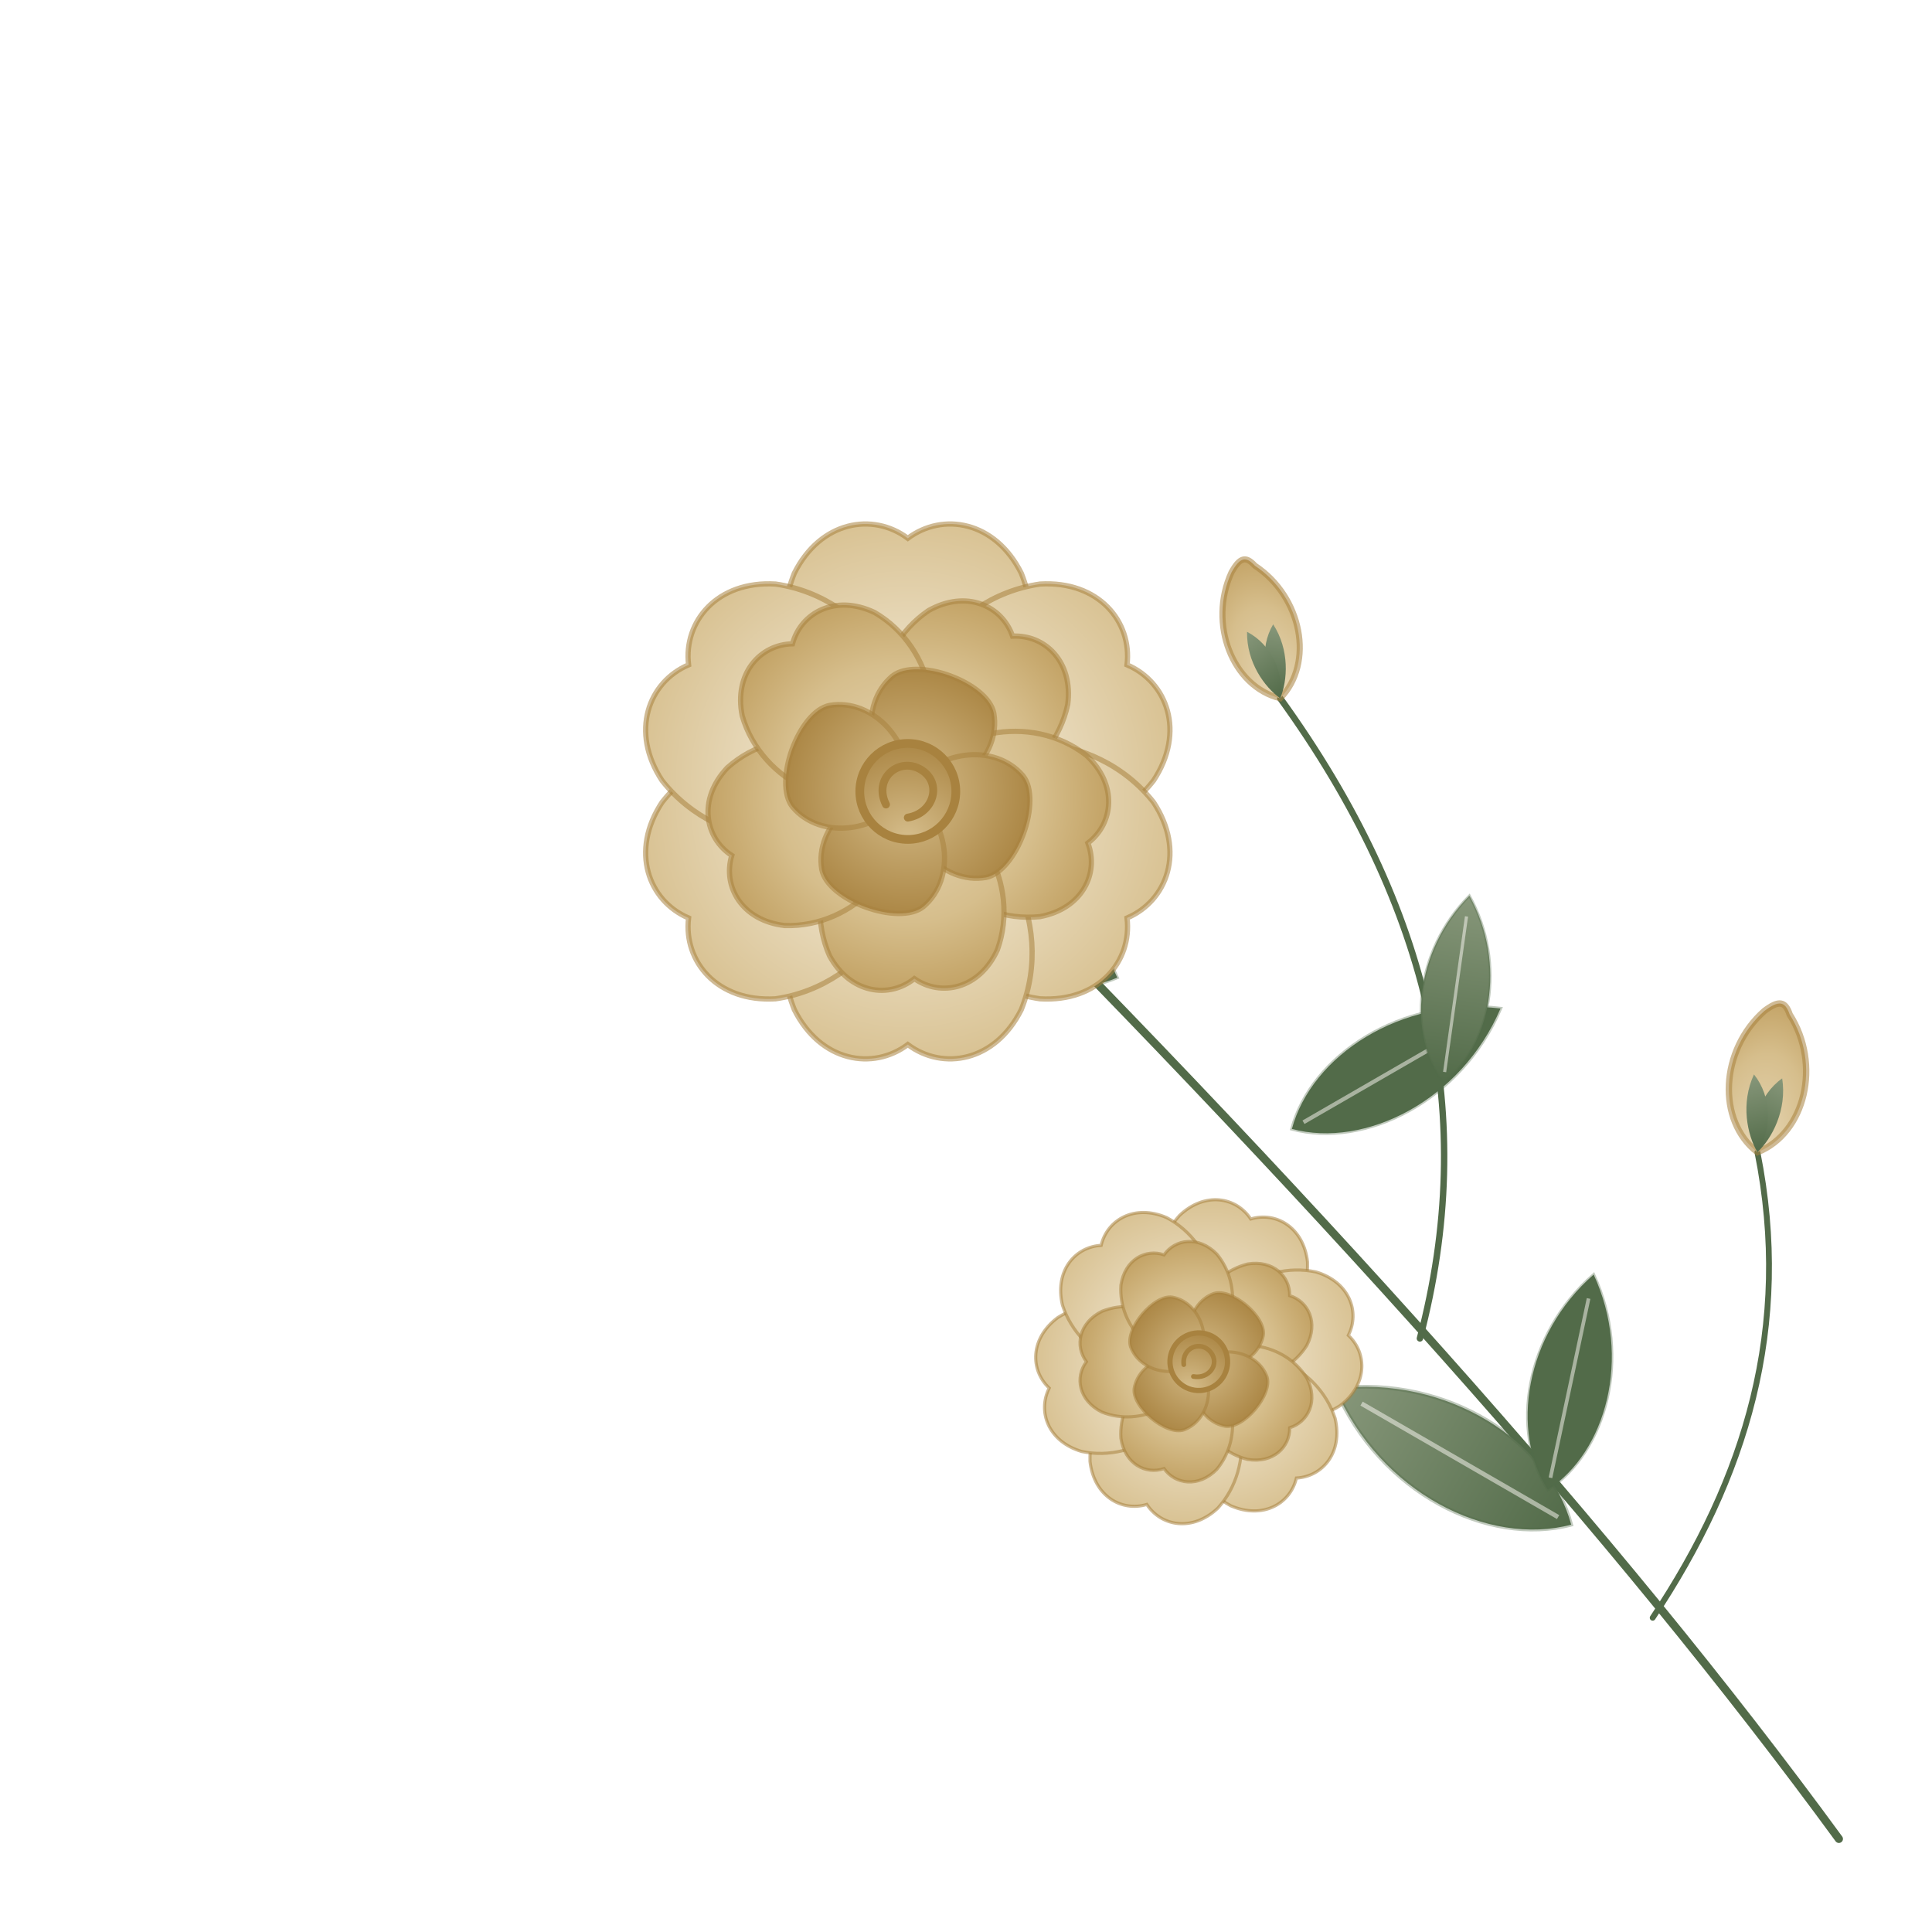
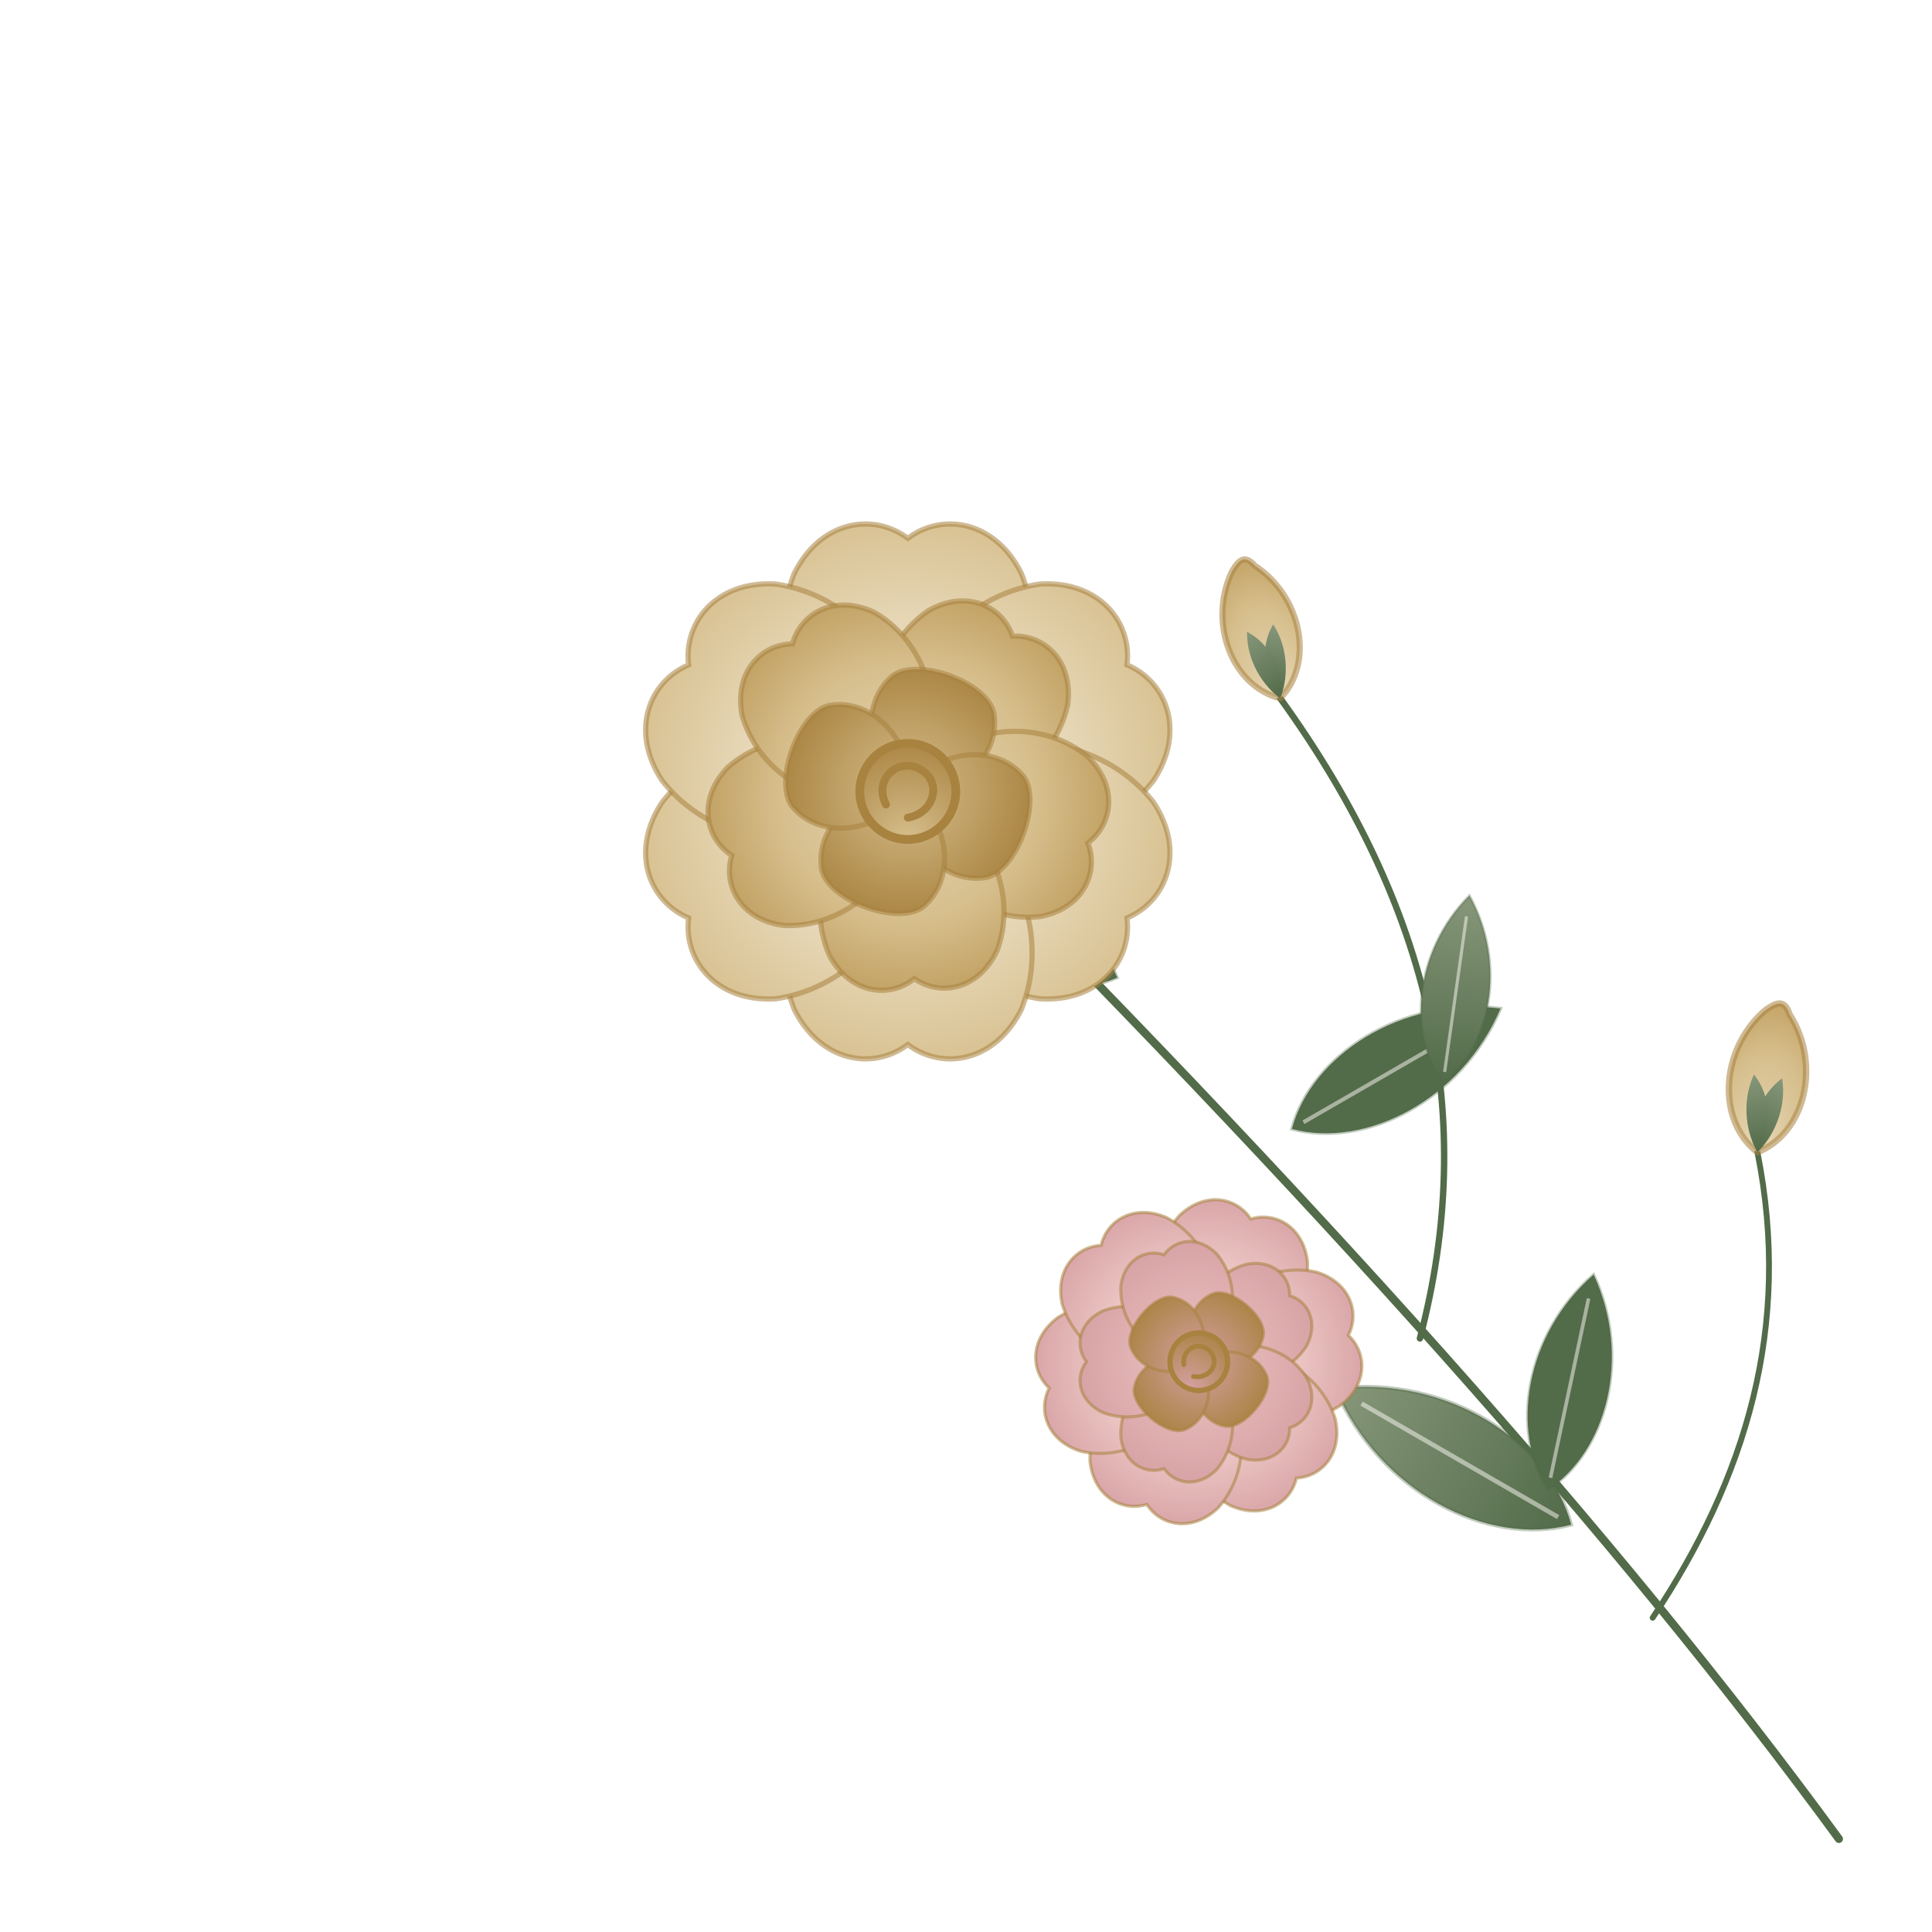
<svg xmlns="http://www.w3.org/2000/svg" viewBox="-16 -16 332 332" width="332" height="332">
  <style>.p{transform-origin:50% 100%;stroke:#a8823f;stroke-opacity:.55}.j{stroke:#c9a96a;stroke-opacity:1;stroke-width:.7}.l{transform-origin:0 50%}.v{stroke:#526b49;stroke-width:.5;stroke-opacity:.35}.r{fill:none;stroke:#fffdf8;stroke-width:.6;stroke-opacity:.5}.s{fill:none;stroke:#526b49;stroke-linecap:round}.f{stroke:#a8823f}</style>
  <defs>
    <radialGradient id="ro" cx="50%" cy="100%" r="110%">
      <stop offset="0" stop-color="#fffdf8" />
      <stop offset=".55" stop-color="#e7d8b8" />
      <stop offset="1" stop-color="#d6be8c" />
    </radialGradient>
    <radialGradient id="rm" cx="50%" cy="100%" r="110%">
      <stop offset="0" stop-color="#e7d8b8" />
      <stop offset=".6" stop-color="#d6be8c" />
      <stop offset="1" stop-color="#bf9d5d" />
    </radialGradient>
    <radialGradient id="ri" cx="50%" cy="100%" r="110%">
      <stop offset="0" stop-color="#d6be8c" />
+       <stop offset="1" stop-color="#a8823f" />
+     </radialGradient>
+     <radialGradient id="bo" cx="50%" cy="100%" r="110%">
+       <stop offset="0" stop-color="#f8eae6" />
+       <stop offset=".55" stop-color="#ecc6c4" />
+       <stop offset="1" stop-color="#d6a0a3" />
+     </radialGradient>
+     <radialGradient id="bm" cx="50%" cy="100%" r="110%">
+       <stop offset="0" stop-color="#ecc6c4" />
+       <stop offset="1" stop-color="#d6a0a3" />
+     </radialGradient>
+     <radialGradient id="bi" cx="50%" cy="100%" r="110%">
+       <stop offset="0" stop-color="#d6a0a3" />
      <stop offset="1" stop-color="#a8823f" />
    </radialGradient>
    <radialGradient id="ja" cx="50%" cy="100%" r="110%">
      <stop offset="0" stop-color="#e7d8b8" />
      <stop offset=".35" stop-color="#fffdf8" />
      <stop offset="1" stop-color="#fffdf8" />
    </radialGradient>
    <radialGradient id="go" cx="40%" cy="35%" r="70%">
      <stop offset="0" stop-color="#d6be8c" />
      <stop offset="1" stop-color="#a8823f" />
    </radialGradient>
    <linearGradient id="le">
      <stop offset="0" stop-color="#526b49" />
      <stop offset="1" stop-color="#87977a" />
    </linearGradient>
    <linearGradient id="ld">
      <stop offset="0" stop-color="#526b49" />
      <stop offset="1" stop-color="#526b49" />
    </linearGradient>
  </defs>
  <path class="s" style="--d:0s" d="M300 300C262 248 210 190 140 120" pathLength="1" stroke-width="1.4" />
  <path class="s" style="--d:0.15s" d="M228 214C238 176 230 140 204 104" pathLength="1" stroke-width="1.1" />
  <path class="s" style="--d:0.2s" d="M268 262C284 238 292 212 286 182" pathLength="1" stroke-width="1" />
  <g transform="translate(254 246) rotate(-150) scale(1.3)">
    <path class="l v" style="--d:0.3s" d="M0 0C8-8 24-9 36 0C24 9 8 8 0 0Z" fill="url(#le)" />
    <path class="l r" style="--d:0.4s" d="M2 0H32" />
  </g>
  <g transform="translate(250 240) rotate(-78) scale(1.05)">
    <path class="l v" style="--d:0.35s" d="M0 0C8-8 24-9 36 0C24 9 8 8 0 0Z" fill="url(#ld)" />
    <path class="l r" style="--d:0.45s" d="M2 0H32" />
  </g>
  <g transform="translate(206 178) rotate(-30) scale(1.15)">
    <path class="l v" style="--d:0.4s" d="M0 0C8-8 24-9 36 0C24 9 8 8 0 0Z" fill="url(#ld)" />
    <path class="l r" style="--d:0.5s" d="M2 0H32" />
  </g>
  <g transform="translate(176 152) rotate(-158) scale(1.1)">
    <path class="l v" style="--d:0.5s" d="M0 0C8-8 24-9 36 0C24 9 8 8 0 0Z" fill="url(#le)" />
    <path class="l r" style="--d:0.6s" d="M2 0H32" />
  </g>
  <g transform="translate(232 170) rotate(-82) scale(0.9)">
    <path class="l v" style="--d:0.45s" d="M0 0C8-8 24-9 36 0C24 9 8 8 0 0Z" fill="url(#le)" />
    <path class="l r" style="--d:0.55s" d="M2 0H32" />
  </g>
  <g transform="translate(286 182) rotate(8) scale(1.1)">
    <path class="p" style="--d:0.65s" d="M0 0C-7-4-8-15-2-22C0-24 1-24 2-22C8-15 7-4 0 0Z" fill="url(#rm)" />
    <g transform="rotate(-70)">
      <path class="l" style="--d:0.75s" d="M0 0C3-3 8-4 12-2C8 1 3 1 0 0Z" fill="url(#le)" />
    </g>
    <g transform="rotate(-110) scale(1 -1)">
      <path class="l" style="--d:0.75s" d="M0 0C3-3 8-4 12-2C8 1 3 1 0 0Z" fill="url(#le)" />
    </g>
  </g>
  <g transform="translate(204 104) rotate(-16) scale(1.05)">
    <path class="p" style="--d:0.6s" d="M0 0C-7-4-8-15-2-22C0-24 1-24 2-22C8-15 7-4 0 0Z" fill="url(#rm)" />
    <g transform="rotate(-70)">
      <path class="l" style="--d:0.7s" d="M0 0C3-3 8-4 12-2C8 1 3 1 0 0Z" fill="url(#le)" />
    </g>
    <g transform="rotate(-110) scale(1 -1)">
      <path class="l" style="--d:0.7s" d="M0 0C3-3 8-4 12-2C8 1 3 1 0 0Z" fill="url(#le)" />
    </g>
  </g>
  <g transform="translate(140 120) scale(1.5)">
    <g transform="rotate(0) scale(1)">
      <path class="p" style="--d:0.8s" d="M0 0C-11-3-17-15-13-25C-10-31-4-32 0-29C4-32 10-31 13-25C17-15 11-3 0 0Z" fill="url(#ro)" stroke-width="0.6" />
    </g>
    <g transform="rotate(60) scale(1)">
      <path class="p" style="--d:0.84s" d="M0 0C-11-3-17-15-13-25C-10-31-4-32 0-29C4-32 10-31 13-25C17-15 11-3 0 0Z" fill="url(#ro)" stroke-width="0.6" />
    </g>
    <g transform="rotate(120) scale(1)">
      <path class="p" style="--d:0.88s" d="M0 0C-11-3-17-15-13-25C-10-31-4-32 0-29C4-32 10-31 13-25C17-15 11-3 0 0Z" fill="url(#ro)" stroke-width="0.6" />
    </g>
    <g transform="rotate(180) scale(1)">
      <path class="p" style="--d:0.92s" d="M0 0C-11-3-17-15-13-25C-10-31-4-32 0-29C4-32 10-31 13-25C17-15 11-3 0 0Z" fill="url(#ro)" stroke-width="0.6" />
    </g>
    <g transform="rotate(240) scale(1)">
      <path class="p" style="--d:0.96s" d="M0 0C-11-3-17-15-13-25C-10-31-4-32 0-29C4-32 10-31 13-25C17-15 11-3 0 0Z" fill="url(#ro)" stroke-width="0.6" />
    </g>
    <g transform="rotate(300) scale(1)">
      <path class="p" style="--d:1s" d="M0 0C-11-3-17-15-13-25C-10-31-4-32 0-29C4-32 10-31 13-25C17-15 11-3 0 0Z" fill="url(#ro)" stroke-width="0.6" />
    </g>
    <g transform="rotate(34) scale(0.74)">
      <path class="p" style="--d:0.66s" d="M0 0C-11-3-17-15-13-25C-10-31-4-32 0-29C4-32 10-31 13-25C17-15 11-3 0 0Z" fill="url(#rm)" stroke-width="0.81" />
    </g>
    <g transform="rotate(106) scale(0.74)">
      <path class="p" style="--d:0.7s" d="M0 0C-11-3-17-15-13-25C-10-31-4-32 0-29C4-32 10-31 13-25C17-15 11-3 0 0Z" fill="url(#rm)" stroke-width="0.81" />
    </g>
    <g transform="rotate(178) scale(0.74)">
      <path class="p" style="--d:0.74s" d="M0 0C-11-3-17-15-13-25C-10-31-4-32 0-29C4-32 10-31 13-25C17-15 11-3 0 0Z" fill="url(#rm)" stroke-width="0.81" />
    </g>
    <g transform="rotate(250) scale(0.74)">
      <path class="p" style="--d:0.78s" d="M0 0C-11-3-17-15-13-25C-10-31-4-32 0-29C4-32 10-31 13-25C17-15 11-3 0 0Z" fill="url(#rm)" stroke-width="0.81" />
    </g>
    <g transform="rotate(322) scale(0.74)">
      <path class="p" style="--d:0.82s" d="M0 0C-11-3-17-15-13-25C-10-31-4-32 0-29C4-32 10-31 13-25C17-15 11-3 0 0Z" fill="url(#rm)" stroke-width="0.81" />
    </g>
    <g transform="rotate(20) scale(0.62)">
      <path class="p" style="--d:0.54s" d="M0 0C-9-2-14-12-10-19C-7-24 7-24 10-19C14-12 9-2 0 0Z" fill="url(#ri)" stroke-width="0.97" />
    </g>
    <g transform="rotate(110) scale(0.62)">
      <path class="p" style="--d:0.58s" d="M0 0C-9-2-14-12-10-19C-7-24 7-24 10-19C14-12 9-2 0 0Z" fill="url(#ri)" stroke-width="0.97" />
    </g>
    <g transform="rotate(200) scale(0.62)">
      <path class="p" style="--d:0.62s" d="M0 0C-9-2-14-12-10-19C-7-24 7-24 10-19C14-12 9-2 0 0Z" fill="url(#ri)" stroke-width="0.97" />
    </g>
    <g transform="rotate(290) scale(0.62)">
      <path class="p" style="--d:0.66s" d="M0 0C-9-2-14-12-10-19C-7-24 7-24 10-19C14-12 9-2 0 0Z" fill="url(#ri)" stroke-width="0.97" />
    </g>
    <circle class="f" style="--d:0.5s" r="5.5" fill="url(#ri)" />
    <path class="f" style="--d:0.6s" d="M-2.5 1.5c-1.5-3 1.5-5.5 4-4s1.5 5-1.5 5.5" fill="none" stroke-width=".9" stroke-linecap="round" />
  </g>
  <g transform="translate(190 218) rotate(20) scale(0.9)">
    <g transform="rotate(0) scale(1)">
-       <path class="p" style="--d:0.95s" d="M0 0C-11-3-17-15-13-25C-10-31-4-32 0-29C4-32 10-31 13-25C17-15 11-3 0 0Z" fill="url(#ro)" stroke-width="0.6" />
+       <path class="p" style="--d:0.95s" d="M0 0C-11-3-17-15-13-25C-10-31-4-32 0-29C4-32 10-31 13-25C17-15 11-3 0 0Z" fill="url(#bo)" stroke-width="0.6" />
    </g>
    <g transform="rotate(60) scale(1)">
-       <path class="p" style="--d:0.99s" d="M0 0C-11-3-17-15-13-25C-10-31-4-32 0-29C4-32 10-31 13-25C17-15 11-3 0 0Z" fill="url(#ro)" stroke-width="0.6" />
+       <path class="p" style="--d:0.99s" d="M0 0C-11-3-17-15-13-25C-10-31-4-32 0-29C4-32 10-31 13-25C17-15 11-3 0 0Z" fill="url(#bo)" stroke-width="0.6" />
    </g>
    <g transform="rotate(120) scale(1)">
-       <path class="p" style="--d:1.03s" d="M0 0C-11-3-17-15-13-25C-10-31-4-32 0-29C4-32 10-31 13-25C17-15 11-3 0 0Z" fill="url(#ro)" stroke-width="0.6" />
+       <path class="p" style="--d:1.03s" d="M0 0C-11-3-17-15-13-25C-10-31-4-32 0-29C4-32 10-31 13-25C17-15 11-3 0 0Z" fill="url(#bo)" stroke-width="0.6" />
    </g>
    <g transform="rotate(180) scale(1)">
-       <path class="p" style="--d:1.07s" d="M0 0C-11-3-17-15-13-25C-10-31-4-32 0-29C4-32 10-31 13-25C17-15 11-3 0 0Z" fill="url(#ro)" stroke-width="0.6" />
+       <path class="p" style="--d:1.07s" d="M0 0C-11-3-17-15-13-25C-10-31-4-32 0-29C4-32 10-31 13-25C17-15 11-3 0 0Z" fill="url(#bo)" stroke-width="0.6" />
    </g>
    <g transform="rotate(240) scale(1)">
-       <path class="p" style="--d:1.11s" d="M0 0C-11-3-17-15-13-25C-10-31-4-32 0-29C4-32 10-31 13-25C17-15 11-3 0 0Z" fill="url(#ro)" stroke-width="0.6" />
+       <path class="p" style="--d:1.11s" d="M0 0C-11-3-17-15-13-25C-10-31-4-32 0-29C4-32 10-31 13-25C17-15 11-3 0 0Z" fill="url(#bo)" stroke-width="0.6" />
    </g>
    <g transform="rotate(300) scale(1)">
-       <path class="p" style="--d:1.15s" d="M0 0C-11-3-17-15-13-25C-10-31-4-32 0-29C4-32 10-31 13-25C17-15 11-3 0 0Z" fill="url(#ro)" stroke-width="0.6" />
+       <path class="p" style="--d:1.15s" d="M0 0C-11-3-17-15-13-25C-10-31-4-32 0-29C4-32 10-31 13-25C17-15 11-3 0 0Z" fill="url(#bo)" stroke-width="0.6" />
    </g>
    <g transform="rotate(34) scale(0.74)">
-       <path class="p" style="--d:0.81s" d="M0 0C-11-3-17-15-13-25C-10-31-4-32 0-29C4-32 10-31 13-25C17-15 11-3 0 0Z" fill="url(#rm)" stroke-width="0.81" />
+       <path class="p" style="--d:0.81s" d="M0 0C-11-3-17-15-13-25C-10-31-4-32 0-29C4-32 10-31 13-25C17-15 11-3 0 0Z" fill="url(#bm)" stroke-width="0.81" />
    </g>
    <g transform="rotate(106) scale(0.74)">
-       <path class="p" style="--d:0.85s" d="M0 0C-11-3-17-15-13-25C-10-31-4-32 0-29C4-32 10-31 13-25C17-15 11-3 0 0Z" fill="url(#rm)" stroke-width="0.81" />
+       <path class="p" style="--d:0.85s" d="M0 0C-11-3-17-15-13-25C-10-31-4-32 0-29C4-32 10-31 13-25C17-15 11-3 0 0Z" fill="url(#bm)" stroke-width="0.81" />
    </g>
    <g transform="rotate(178) scale(0.74)">
-       <path class="p" style="--d:0.89s" d="M0 0C-11-3-17-15-13-25C-10-31-4-32 0-29C4-32 10-31 13-25C17-15 11-3 0 0Z" fill="url(#rm)" stroke-width="0.81" />
+       <path class="p" style="--d:0.89s" d="M0 0C-11-3-17-15-13-25C-10-31-4-32 0-29C4-32 10-31 13-25C17-15 11-3 0 0Z" fill="url(#bm)" stroke-width="0.81" />
    </g>
    <g transform="rotate(250) scale(0.74)">
-       <path class="p" style="--d:0.93s" d="M0 0C-11-3-17-15-13-25C-10-31-4-32 0-29C4-32 10-31 13-25C17-15 11-3 0 0Z" fill="url(#rm)" stroke-width="0.81" />
+       <path class="p" style="--d:0.93s" d="M0 0C-11-3-17-15-13-25C-10-31-4-32 0-29C4-32 10-31 13-25C17-15 11-3 0 0Z" fill="url(#bm)" stroke-width="0.81" />
    </g>
    <g transform="rotate(322) scale(0.74)">
-       <path class="p" style="--d:0.97s" d="M0 0C-11-3-17-15-13-25C-10-31-4-32 0-29C4-32 10-31 13-25C17-15 11-3 0 0Z" fill="url(#rm)" stroke-width="0.81" />
+       <path class="p" style="--d:0.97s" d="M0 0C-11-3-17-15-13-25C-10-31-4-32 0-29C4-32 10-31 13-25C17-15 11-3 0 0Z" fill="url(#bm)" stroke-width="0.81" />
    </g>
    <g transform="rotate(20) scale(0.62)">
-       <path class="p" style="--d:0.69s" d="M0 0C-9-2-14-12-10-19C-7-24 7-24 10-19C14-12 9-2 0 0Z" fill="url(#ri)" stroke-width="0.97" />
+       <path class="p" style="--d:0.69s" d="M0 0C-9-2-14-12-10-19C-7-24 7-24 10-19C14-12 9-2 0 0Z" fill="url(#bi)" stroke-width="0.97" />
    </g>
    <g transform="rotate(110) scale(0.62)">
-       <path class="p" style="--d:0.73s" d="M0 0C-9-2-14-12-10-19C-7-24 7-24 10-19C14-12 9-2 0 0Z" fill="url(#ri)" stroke-width="0.97" />
+       <path class="p" style="--d:0.73s" d="M0 0C-9-2-14-12-10-19C-7-24 7-24 10-19C14-12 9-2 0 0Z" fill="url(#bi)" stroke-width="0.97" />
    </g>
    <g transform="rotate(200) scale(0.62)">
-       <path class="p" style="--d:0.77s" d="M0 0C-9-2-14-12-10-19C-7-24 7-24 10-19C14-12 9-2 0 0Z" fill="url(#ri)" stroke-width="0.97" />
+       <path class="p" style="--d:0.77s" d="M0 0C-9-2-14-12-10-19C-7-24 7-24 10-19C14-12 9-2 0 0Z" fill="url(#bi)" stroke-width="0.97" />
    </g>
    <g transform="rotate(290) scale(0.62)">
-       <path class="p" style="--d:0.81s" d="M0 0C-9-2-14-12-10-19C-7-24 7-24 10-19C14-12 9-2 0 0Z" fill="url(#ri)" stroke-width="0.97" />
+       <path class="p" style="--d:0.81s" d="M0 0C-9-2-14-12-10-19C-7-24 7-24 10-19C14-12 9-2 0 0Z" fill="url(#bi)" stroke-width="0.97" />
    </g>
-     <circle class="f" style="--d:0.65s" r="5.5" fill="url(#ri)" />
+     <circle class="f" style="--d:0.65s" r="5.5" fill="url(#bi)" />
    <path class="f" style="--d:0.75s" d="M-2.5 1.5c-1.5-3 1.5-5.5 4-4s1.5 5-1.5 5.5" fill="none" stroke-width=".9" stroke-linecap="round" />
  </g>
</svg>
